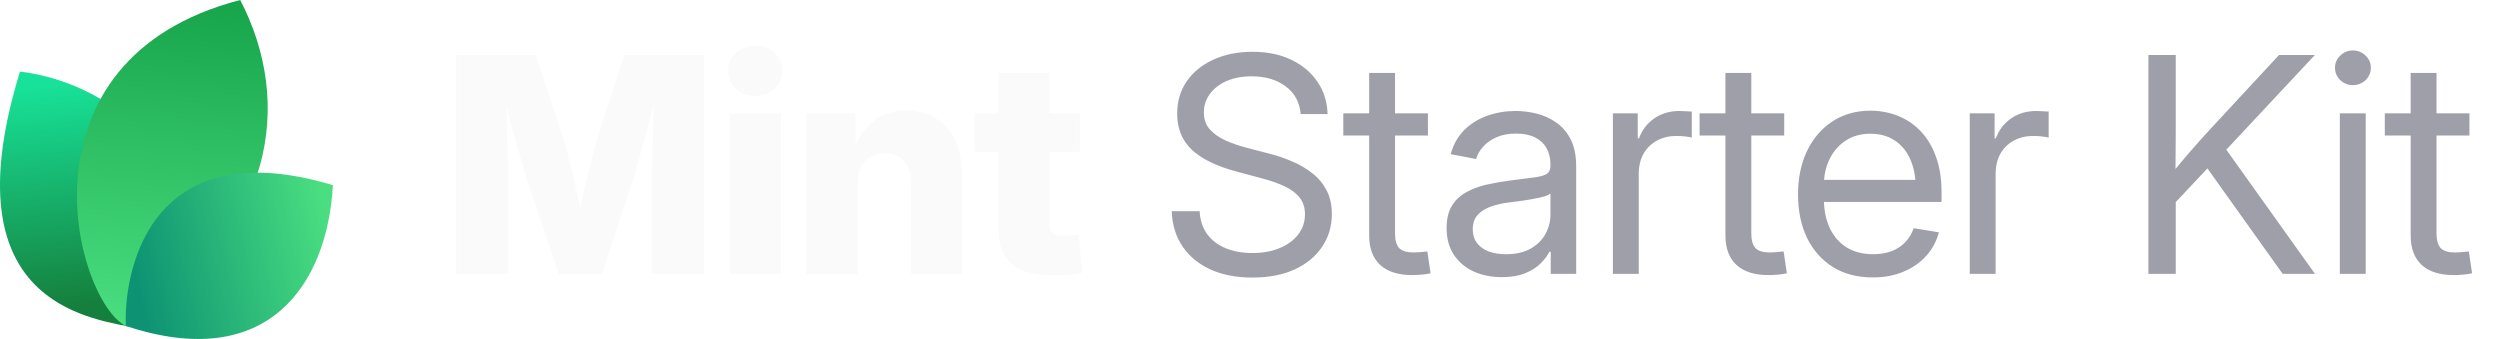
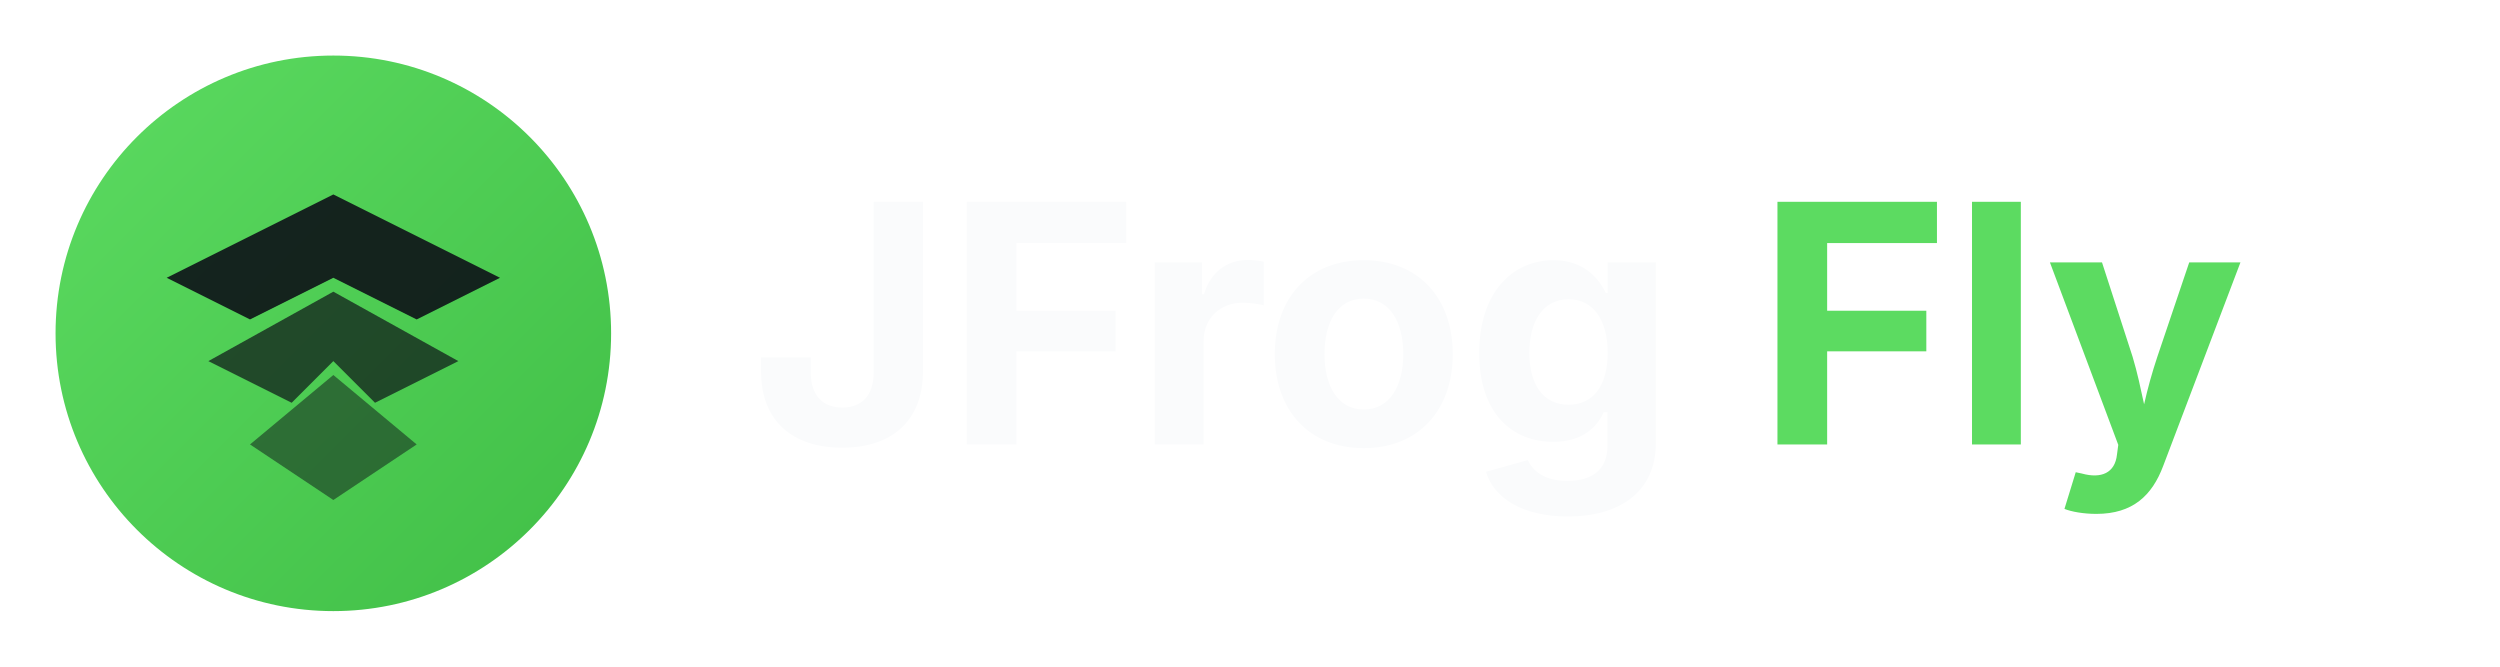
- <svg xmlns="http://www.w3.org/2000/svg" width="177" height="24" viewBox="0 0 177 24" fill="none">
-   <path d="M9.061 23.108C5.268 22.377 -3.391 20.627 1.417 5.064C9.634 6.099 16.973 14.064 9.061 23.108Z" fill="url(#paint0_linear_17557_2145)" />
-   <path d="M8.919 23.094C5.276 21.222 0.784 4.209 17.007 0C20.757 7.193 19.621 16.545 8.919 23.094Z" fill="url(#paint1_linear_17557_2145)" />
-   <path d="M8.914 23.079C8.735 19.882 10.159 9.085 23.57 13.111C23.181 20.123 18.984 26.418 8.914 23.079Z" fill="url(#paint2_linear_17557_2145)" />
-   <path d="M32.301 19.392V3.894H37.938L39.925 9.948C40.036 10.315 40.164 10.787 40.31 11.362C40.462 11.938 40.611 12.552 40.757 13.204C40.91 13.855 41.048 14.483 41.173 15.086C41.305 15.682 41.412 16.192 41.495 16.615H40.695C40.771 16.192 40.871 15.682 40.996 15.086C41.128 14.49 41.267 13.866 41.412 13.214C41.565 12.562 41.714 11.948 41.86 11.373C42.005 10.79 42.133 10.315 42.244 9.948L44.2 3.894H49.848V19.392H46.166V12.704C46.166 12.357 46.173 11.917 46.187 11.383C46.2 10.849 46.214 10.27 46.228 9.646C46.249 9.022 46.266 8.391 46.28 7.753C46.301 7.115 46.311 6.519 46.311 5.964H46.623C46.485 6.561 46.332 7.181 46.166 7.826C45.999 8.471 45.833 9.102 45.666 9.719C45.507 10.336 45.351 10.901 45.198 11.414C45.053 11.928 44.928 12.357 44.824 12.704L42.608 19.392H39.561L37.314 12.704C37.203 12.357 37.072 11.928 36.919 11.414C36.773 10.901 36.614 10.34 36.441 9.729C36.274 9.112 36.104 8.481 35.931 7.836C35.764 7.192 35.608 6.567 35.463 5.964H35.827C35.834 6.512 35.844 7.105 35.858 7.743C35.872 8.374 35.886 9.005 35.9 9.636C35.92 10.26 35.938 10.839 35.952 11.373C35.965 11.907 35.972 12.351 35.972 12.704V19.392H32.301ZM51.668 19.392V8.024H55.288V19.392H51.668ZM53.468 6.786C52.927 6.786 52.473 6.616 52.105 6.276C51.738 5.93 51.554 5.507 51.554 5.007C51.554 4.508 51.738 4.088 52.105 3.749C52.473 3.409 52.927 3.239 53.468 3.239C54.009 3.239 54.463 3.409 54.83 3.749C55.198 4.082 55.382 4.501 55.382 5.007C55.382 5.507 55.198 5.93 54.83 6.276C54.463 6.616 54.009 6.786 53.468 6.786ZM60.708 13.027V19.392H57.088V8.024H60.551L60.593 10.967H60.281C60.593 10.024 61.061 9.268 61.685 8.7C62.309 8.124 63.138 7.836 64.171 7.836C64.975 7.836 65.672 8.017 66.262 8.377C66.851 8.731 67.302 9.234 67.614 9.885C67.933 10.537 68.092 11.307 68.092 12.194V19.392H64.483V12.912C64.483 12.26 64.32 11.754 63.994 11.394C63.675 11.033 63.221 10.853 62.632 10.853C62.25 10.853 61.914 10.936 61.623 11.102C61.332 11.269 61.106 11.515 60.947 11.841C60.787 12.16 60.708 12.555 60.708 13.027ZM76.456 8.024V10.749H69.008V8.024H76.456ZM70.683 5.163H74.292V15.783C74.292 16.102 74.361 16.334 74.5 16.48C74.646 16.625 74.899 16.698 75.259 16.698C75.405 16.698 75.596 16.688 75.831 16.667C76.074 16.646 76.251 16.629 76.362 16.615L76.632 19.309C76.313 19.378 75.963 19.427 75.582 19.455C75.207 19.482 74.836 19.496 74.469 19.496C73.2 19.496 72.25 19.222 71.619 18.674C70.995 18.127 70.683 17.308 70.683 16.22V5.163Z" fill="#FAFAFA" />
-   <path d="M88.667 19.652C87.523 19.652 86.528 19.458 85.682 19.07C84.843 18.681 84.188 18.137 83.716 17.437C83.245 16.736 82.992 15.908 82.957 14.951H84.933C84.968 15.596 85.148 16.14 85.474 16.584C85.8 17.021 86.24 17.354 86.795 17.582C87.35 17.804 87.974 17.915 88.667 17.915C89.388 17.915 90.026 17.801 90.581 17.572C91.143 17.343 91.583 17.024 91.902 16.615C92.228 16.199 92.391 15.717 92.391 15.169C92.391 14.698 92.266 14.306 92.017 13.994C91.767 13.675 91.413 13.408 90.956 13.193C90.498 12.978 89.954 12.787 89.323 12.621L87.502 12.132C86.123 11.765 85.082 11.255 84.382 10.603C83.689 9.944 83.342 9.095 83.342 8.055C83.342 7.174 83.571 6.404 84.028 5.746C84.486 5.087 85.117 4.577 85.921 4.217C86.726 3.849 87.645 3.666 88.678 3.666C89.718 3.666 90.63 3.853 91.413 4.227C92.204 4.602 92.824 5.122 93.275 5.787C93.726 6.446 93.965 7.209 93.993 8.076H92.089C92.013 7.23 91.656 6.574 91.018 6.11C90.387 5.638 89.586 5.403 88.615 5.403C87.95 5.403 87.36 5.513 86.847 5.735C86.341 5.957 85.946 6.262 85.661 6.651C85.377 7.032 85.235 7.469 85.235 7.961C85.235 8.447 85.377 8.849 85.661 9.168C85.946 9.48 86.317 9.74 86.774 9.948C87.232 10.149 87.724 10.319 88.251 10.457L89.884 10.884C90.439 11.023 90.977 11.206 91.496 11.435C92.023 11.657 92.495 11.934 92.911 12.267C93.334 12.593 93.67 12.995 93.92 13.474C94.17 13.945 94.294 14.504 94.294 15.149C94.294 16.015 94.066 16.788 93.608 17.468C93.157 18.148 92.512 18.681 91.673 19.07C90.834 19.458 89.832 19.652 88.667 19.652ZM101.097 8.024V9.594H95.106V8.024H101.097ZM96.937 5.163H98.767V16.521C98.767 17 98.865 17.347 99.059 17.562C99.26 17.77 99.6 17.874 100.078 17.874C100.21 17.874 100.366 17.867 100.546 17.853C100.733 17.832 100.903 17.815 101.056 17.801L101.285 19.351C101.097 19.392 100.886 19.423 100.65 19.444C100.414 19.465 100.189 19.475 99.974 19.475C98.996 19.475 98.244 19.236 97.717 18.758C97.197 18.272 96.937 17.579 96.937 16.677V5.163ZM106.33 19.621C105.595 19.621 104.932 19.489 104.343 19.226C103.754 18.955 103.285 18.564 102.939 18.05C102.592 17.53 102.419 16.896 102.419 16.147C102.419 15.495 102.547 14.965 102.804 14.556C103.06 14.146 103.403 13.828 103.833 13.599C104.263 13.363 104.742 13.186 105.269 13.068C105.796 12.95 106.333 12.857 106.881 12.787C107.574 12.69 108.132 12.617 108.555 12.569C108.978 12.52 109.287 12.441 109.481 12.33C109.675 12.212 109.772 12.014 109.772 11.737V11.654C109.772 11.203 109.679 10.815 109.492 10.489C109.311 10.163 109.041 9.91 108.68 9.729C108.32 9.549 107.872 9.459 107.338 9.459C106.805 9.459 106.34 9.546 105.945 9.719C105.556 9.892 105.241 10.118 104.998 10.395C104.755 10.665 104.593 10.953 104.509 11.258L102.71 10.915C102.897 10.222 103.22 9.65 103.677 9.199C104.135 8.748 104.679 8.412 105.31 8.19C105.941 7.968 106.607 7.857 107.307 7.857C107.8 7.857 108.295 7.92 108.795 8.044C109.301 8.169 109.765 8.381 110.188 8.679C110.611 8.97 110.951 9.369 111.208 9.875C111.464 10.374 111.593 11.005 111.593 11.768V19.392H109.793V17.822H109.7C109.568 18.085 109.363 18.359 109.086 18.643C108.809 18.921 108.444 19.153 107.994 19.34C107.543 19.527 106.988 19.621 106.33 19.621ZM106.621 17.998C107.321 17.998 107.904 17.867 108.368 17.603C108.84 17.333 109.19 16.986 109.419 16.563C109.654 16.133 109.772 15.682 109.772 15.211V13.692C109.703 13.769 109.554 13.841 109.325 13.911C109.096 13.973 108.829 14.032 108.524 14.088C108.226 14.143 107.921 14.192 107.609 14.233C107.304 14.275 107.033 14.309 106.798 14.337C106.354 14.393 105.938 14.49 105.549 14.628C105.168 14.76 104.86 14.954 104.624 15.211C104.388 15.467 104.27 15.811 104.27 16.241C104.27 16.615 104.367 16.934 104.561 17.198C104.762 17.461 105.04 17.662 105.393 17.801C105.747 17.933 106.156 17.998 106.621 17.998ZM114.193 19.392V8.024H115.951V9.792H116.045C116.253 9.209 116.61 8.741 117.116 8.388C117.622 8.034 118.219 7.857 118.905 7.857C119.058 7.857 119.217 7.864 119.384 7.878C119.55 7.885 119.682 7.892 119.779 7.899V9.74C119.716 9.719 119.578 9.695 119.363 9.667C119.155 9.639 118.922 9.625 118.666 9.625C118.174 9.625 117.726 9.733 117.324 9.948C116.922 10.163 116.603 10.471 116.367 10.874C116.138 11.276 116.024 11.758 116.024 12.319V19.392H114.193ZM126.322 8.024V9.594H120.33V8.024H126.322ZM122.161 5.163H123.992V16.521C123.992 17 124.089 17.347 124.283 17.562C124.484 17.77 124.824 17.874 125.302 17.874C125.434 17.874 125.59 17.867 125.77 17.853C125.958 17.832 126.127 17.815 126.28 17.801L126.509 19.351C126.322 19.392 126.11 19.423 125.874 19.444C125.639 19.465 125.413 19.475 125.198 19.475C124.221 19.475 123.468 19.236 122.941 18.758C122.421 18.272 122.161 17.579 122.161 16.677V5.163ZM132.604 19.642C131.502 19.642 130.555 19.396 129.765 18.903C128.974 18.404 128.364 17.714 127.934 16.834C127.511 15.946 127.3 14.927 127.3 13.775C127.3 12.611 127.511 11.584 127.934 10.697C128.364 9.802 128.964 9.102 129.734 8.596C130.51 8.089 131.408 7.836 132.428 7.836C133.1 7.836 133.738 7.954 134.341 8.19C134.952 8.426 135.489 8.783 135.954 9.261C136.425 9.74 136.793 10.343 137.056 11.071C137.327 11.792 137.462 12.645 137.462 13.63V14.296H128.433V12.735H136.463L135.631 13.297C135.631 12.541 135.506 11.876 135.257 11.3C135.007 10.725 134.643 10.277 134.165 9.958C133.686 9.632 133.107 9.469 132.428 9.469C131.748 9.469 131.162 9.632 130.67 9.958C130.177 10.284 129.796 10.725 129.526 11.279C129.262 11.827 129.13 12.441 129.13 13.12V14.046C129.13 14.864 129.273 15.572 129.557 16.168C129.841 16.757 130.243 17.211 130.763 17.53C131.283 17.842 131.901 17.998 132.615 17.998C133.093 17.998 133.523 17.929 133.905 17.79C134.293 17.645 134.619 17.433 134.882 17.156C135.153 16.879 135.354 16.546 135.486 16.157L137.275 16.449C137.108 17.08 136.81 17.634 136.38 18.113C135.95 18.591 135.413 18.966 134.768 19.236C134.123 19.507 133.402 19.642 132.604 19.642ZM139.459 19.392V8.024H141.217V9.792H141.311C141.519 9.209 141.876 8.741 142.382 8.388C142.888 8.034 143.485 7.857 144.171 7.857C144.324 7.857 144.483 7.864 144.649 7.878C144.816 7.885 144.948 7.892 145.045 7.899V9.74C144.982 9.719 144.844 9.695 144.629 9.667C144.421 9.639 144.188 9.625 143.932 9.625C143.439 9.625 142.992 9.733 142.59 9.948C142.188 10.163 141.869 10.471 141.633 10.874C141.404 11.276 141.29 11.758 141.29 12.319V19.392H139.459ZM153.429 14.961V12.715C153.783 12.257 154.136 11.82 154.49 11.404C154.844 10.981 155.204 10.565 155.572 10.156C155.939 9.74 156.314 9.327 156.695 8.918L161.355 3.894H163.893L157.277 10.967H157.184L153.429 14.961ZM152.108 19.392V3.894H154.043V9.241L154.022 12.559L154.043 13.505V19.392H152.108ZM161.615 19.392L155.967 11.477L157.173 9.969L163.903 19.392H161.615ZM165.661 19.392V8.024H167.492V19.392H165.661ZM166.587 6.027C166.24 6.027 165.942 5.909 165.692 5.673C165.443 5.43 165.318 5.139 165.318 4.799C165.318 4.459 165.443 4.172 165.692 3.936C165.942 3.693 166.24 3.572 166.587 3.572C166.934 3.572 167.232 3.693 167.482 3.936C167.731 4.172 167.856 4.459 167.856 4.799C167.856 5.139 167.731 5.43 167.482 5.673C167.232 5.909 166.934 6.027 166.587 6.027ZM174.836 8.024V9.594H168.844V8.024H174.836ZM170.675 5.163H172.506V16.521C172.506 17 172.603 17.347 172.797 17.562C172.998 17.77 173.338 17.874 173.816 17.874C173.948 17.874 174.104 17.867 174.284 17.853C174.472 17.832 174.641 17.815 174.794 17.801L175.023 19.351C174.836 19.392 174.624 19.423 174.388 19.444C174.153 19.465 173.927 19.475 173.712 19.475C172.735 19.475 171.982 19.236 171.455 18.758C170.935 18.272 170.675 17.579 170.675 16.677V5.163Z" fill="#9F9FA9" />
+ <svg xmlns="http://www.w3.org/2000/svg" viewBox="0 0 180 48" fill="none">
  <defs>
-     <linearGradient id="paint0_linear_17557_2145" x1="3.776" y1="5.916" x2="5.232" y2="21.559" gradientUnits="userSpaceOnUse">
-       <stop stop-color="#18E299" />
-       <stop offset="1" stop-color="#15803D" />
-     </linearGradient>
-     <linearGradient id="paint1_linear_17557_2145" x1="12.171" y1="-0.718" x2="10.19" y2="22.983" gradientUnits="userSpaceOnUse">
-       <stop stop-color="#16A34A" />
-       <stop offset="1" stop-color="#4ADE80" />
-     </linearGradient>
-     <linearGradient id="paint2_linear_17557_2145" x1="23.133" y1="15.353" x2="9.338" y2="18.52" gradientUnits="userSpaceOnUse">
-       <stop stop-color="#4ADE80" />
-       <stop offset="1" stop-color="#0D9373" />
+     <linearGradient id="flyGradientDark" x1="0%" y1="0%" x2="100%" y2="100%">
+       <stop offset="0%" style="stop-color:#5CDB61" />
+       <stop offset="100%" style="stop-color:#40BE46" />
    </linearGradient>
  </defs>
+   <circle cx="24" cy="24" r="20" fill="url(#flyGradientDark)" />
+   <path d="M12 20 L24 14 L36 20 L30 23 L24 20 L18 23 Z" fill="#0D1117" opacity="0.9" />
+   <path d="M15 26 L24 21 L33 26 L27 29 L24 26 L21 29 Z" fill="#0D1117" opacity="0.7" />
+   <path d="M18 32 L24 27 L30 32 L24 36 Z" fill="#0D1117" opacity="0.5" />
+   <text x="54" y="32" font-family="Inter, -apple-system, BlinkMacSystemFont, sans-serif" font-size="24" font-weight="700" fill="#FAFBFC">
+     <tspan>JFrog</tspan>
+     <tspan fill="#5CDB61"> Fly</tspan>
+   </text>
</svg>
